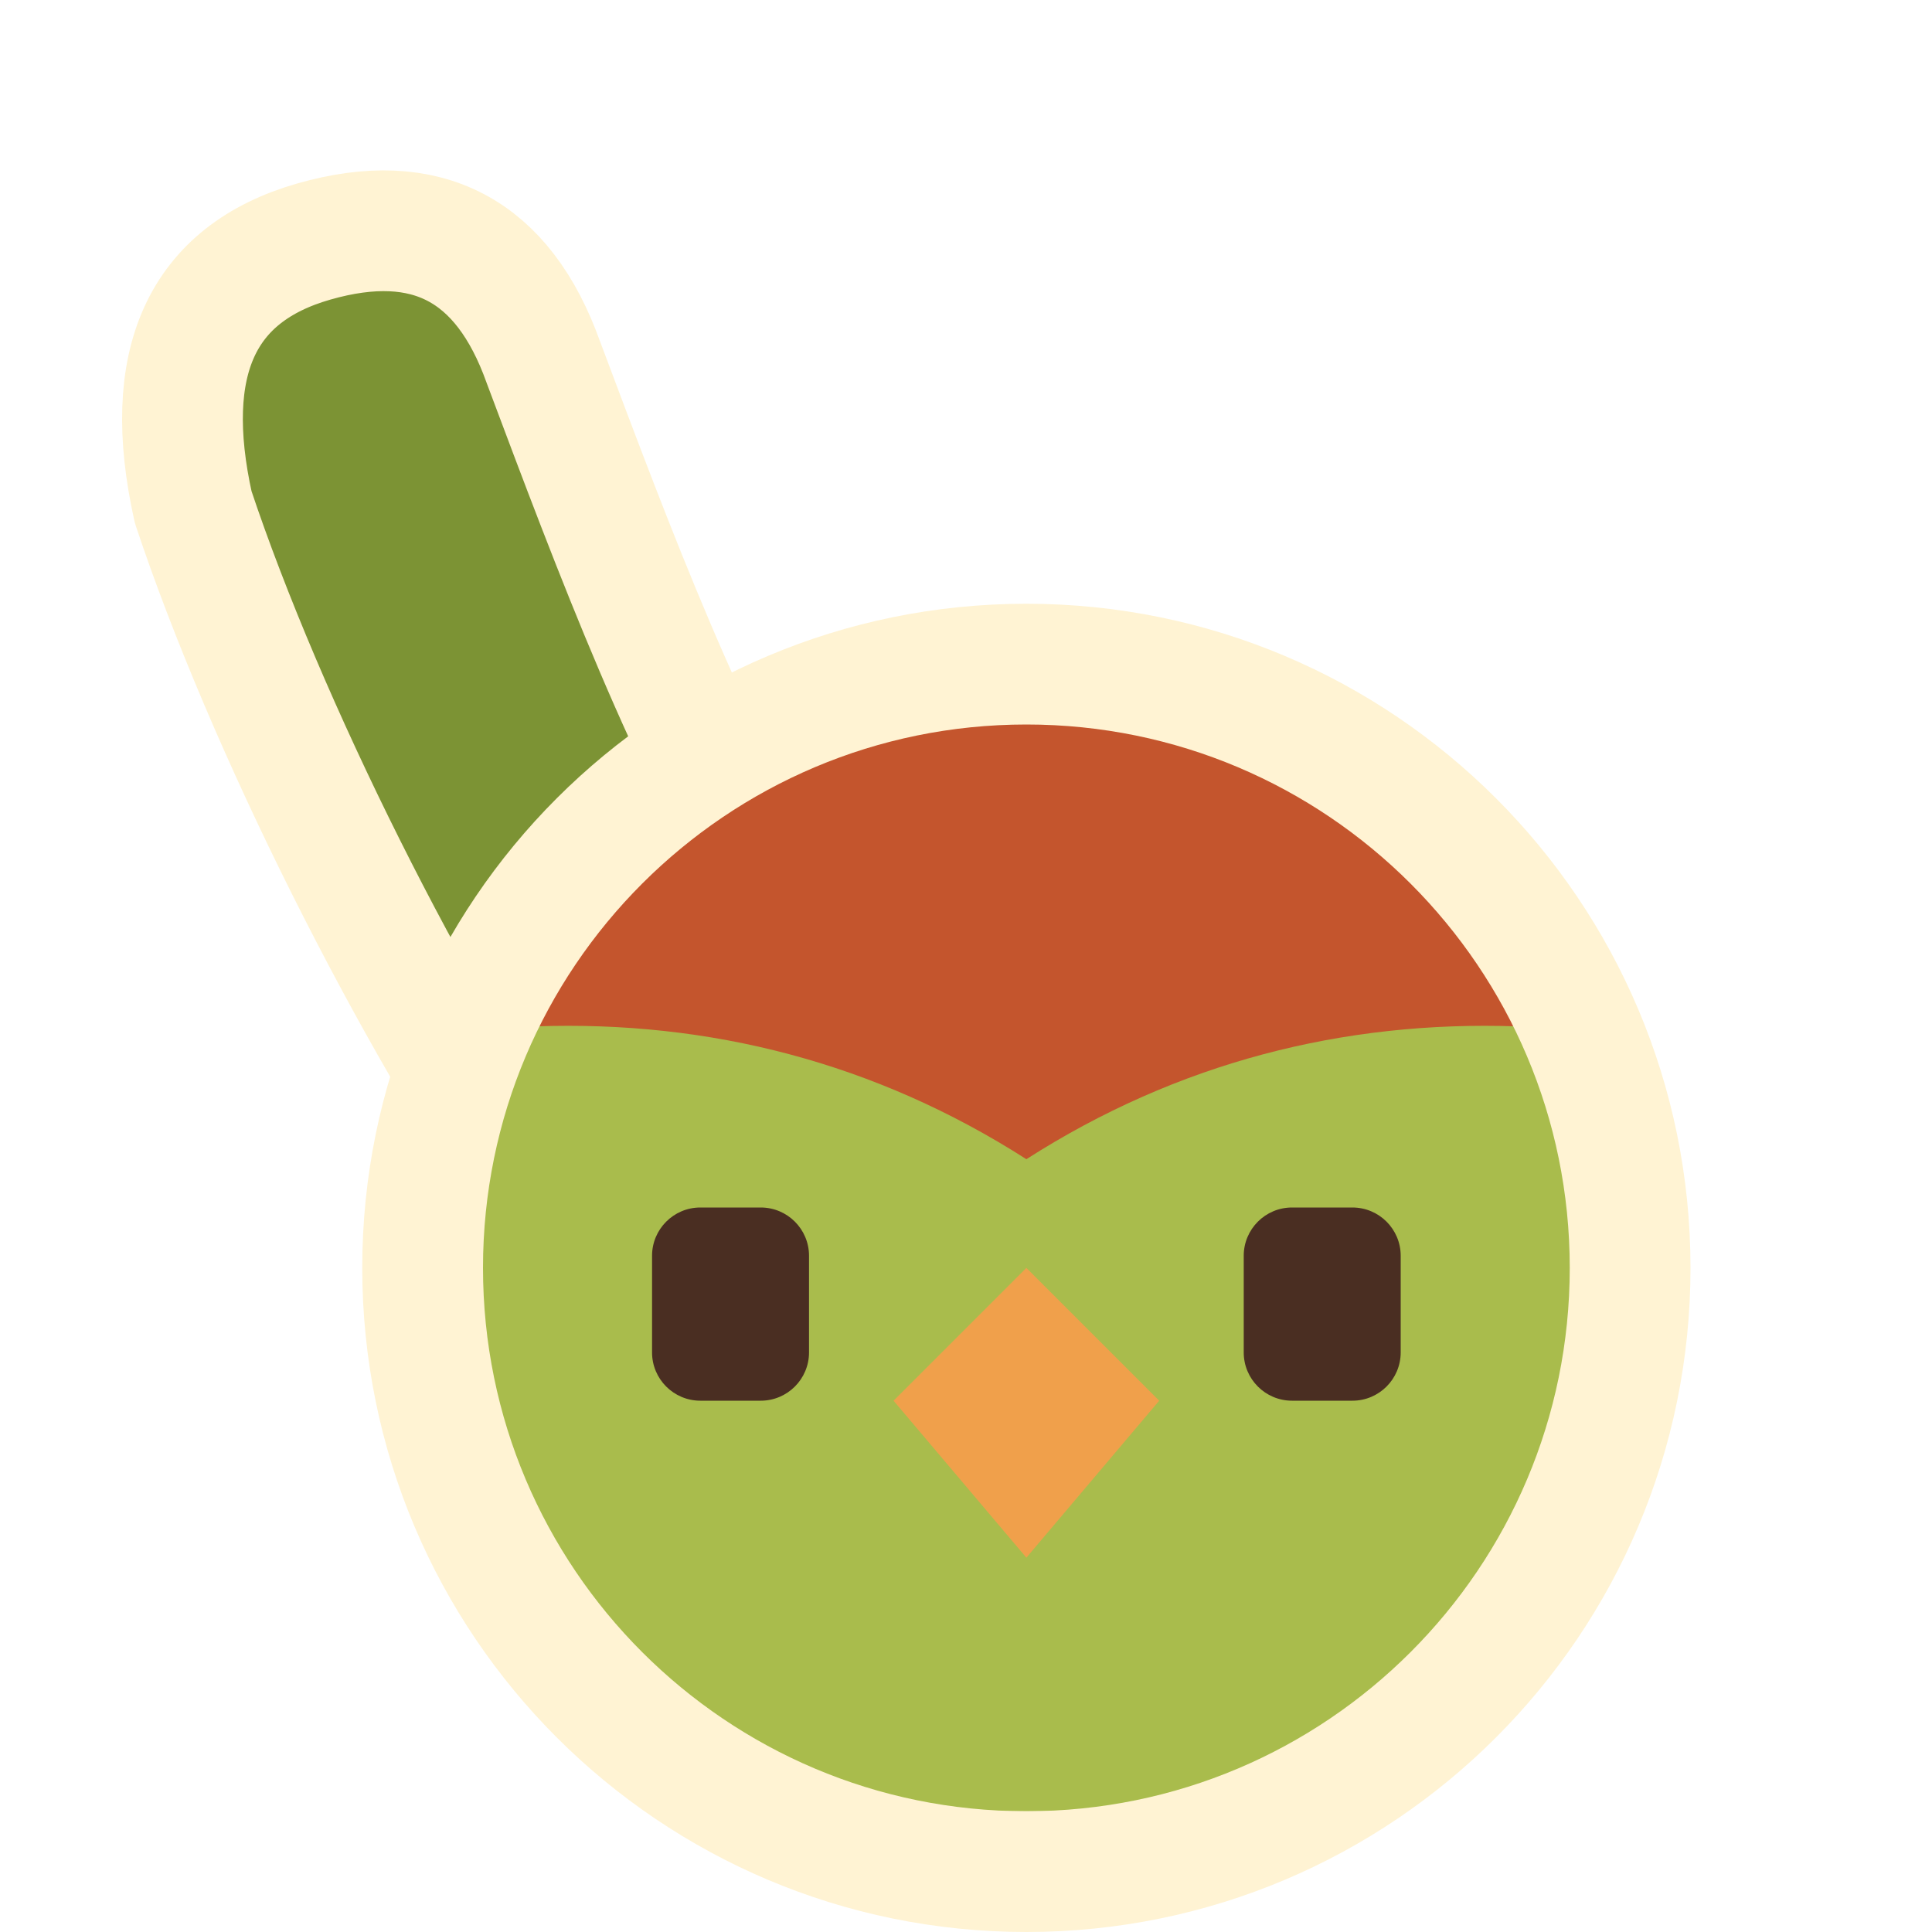
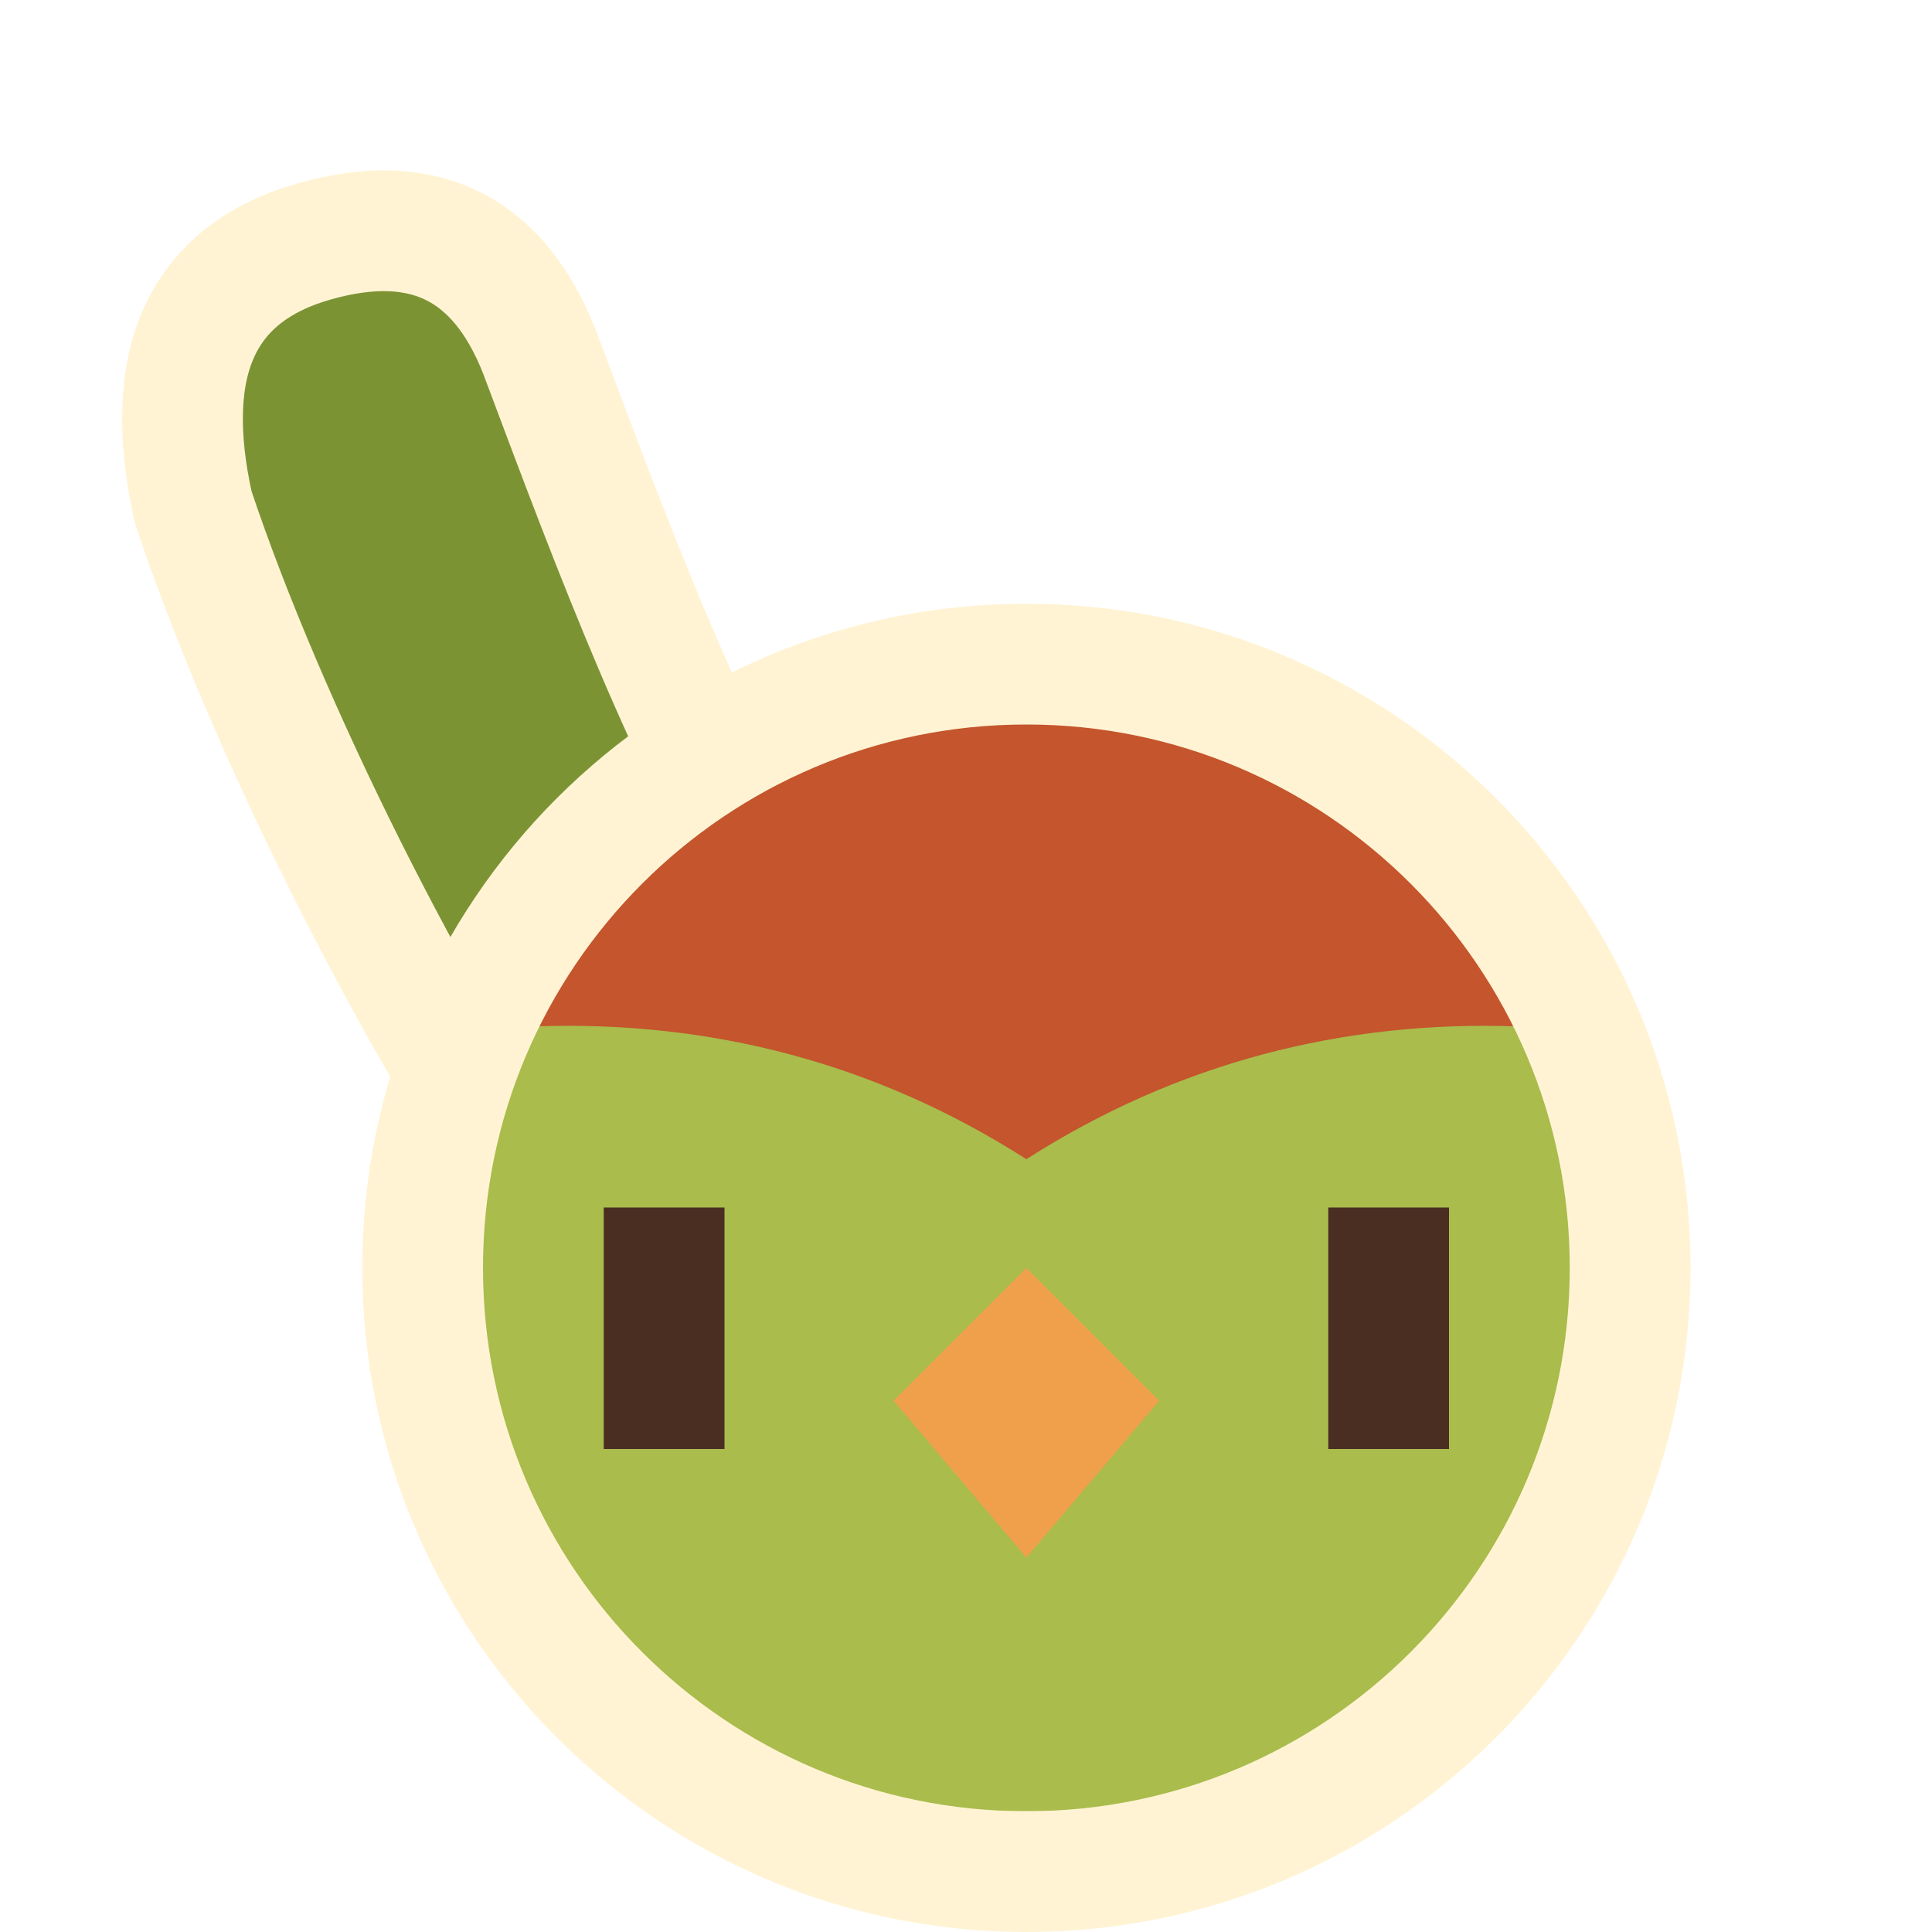
<svg xmlns="http://www.w3.org/2000/svg" viewBox="0 0 16 16" width="16" height="16" role="img" aria-labelledby="t d">
  <defs>
    <clipPath id="i16-dark">
      <ellipse cx="8.5" cy="10.5" rx="5" ry="5" />
    </clipPath>
  </defs>
  <path d="M6.5 7.5 L4.5 10 C 3.4 8.4, 2.2 6, 1.6 4.2 Q 1.2 2.4 2.6 2 Q 4 1.6 4.5 3 C 5.1 4.6, 5.7 6.2, 6.5 7.5 Z" fill="#7C9334" stroke="#FFF3D3" stroke-width="1" stroke-linejoin="round" />
  <ellipse cx="8.5" cy="10.5" rx="5" ry="5" fill="#A9BC4C" />
  <g clip-path="url(#i16-dark)">
    <path d="M0 9.8 C 3 8.2, 6 8, 8.5 9.6 C 11 8, 14 8.2, 17 9.8 L17 0 L0 0 Z" fill="#C4552D" />
    <path d="M0 14 Q 8.5 16 17 14 L17 16 L0 16 Z" fill="#FFF3D3" />
  </g>
  <ellipse cx="8.5" cy="10.5" rx="5" ry="5" fill="none" stroke="#FFF3D3" stroke-width="1" />
-   <rect x="5.4" y="10" width="1.3" height="1.6" rx=".4" fill="#4A2E22" />
-   <rect x="10.3" y="10" width="1.3" height="1.6" rx=".4" fill="#4A2E22" />
+   <rect x="5" y="10" width="1" height="2" fill="#4A2E22" />
+   <rect x="11" y="10" width="1" height="2" fill="#4A2E22" />
  <path d="M7.4 11.6 L8.5 10.5 L9.6 11.6 L8.5 12.9 Z" fill="#F0A04B" />
</svg>
